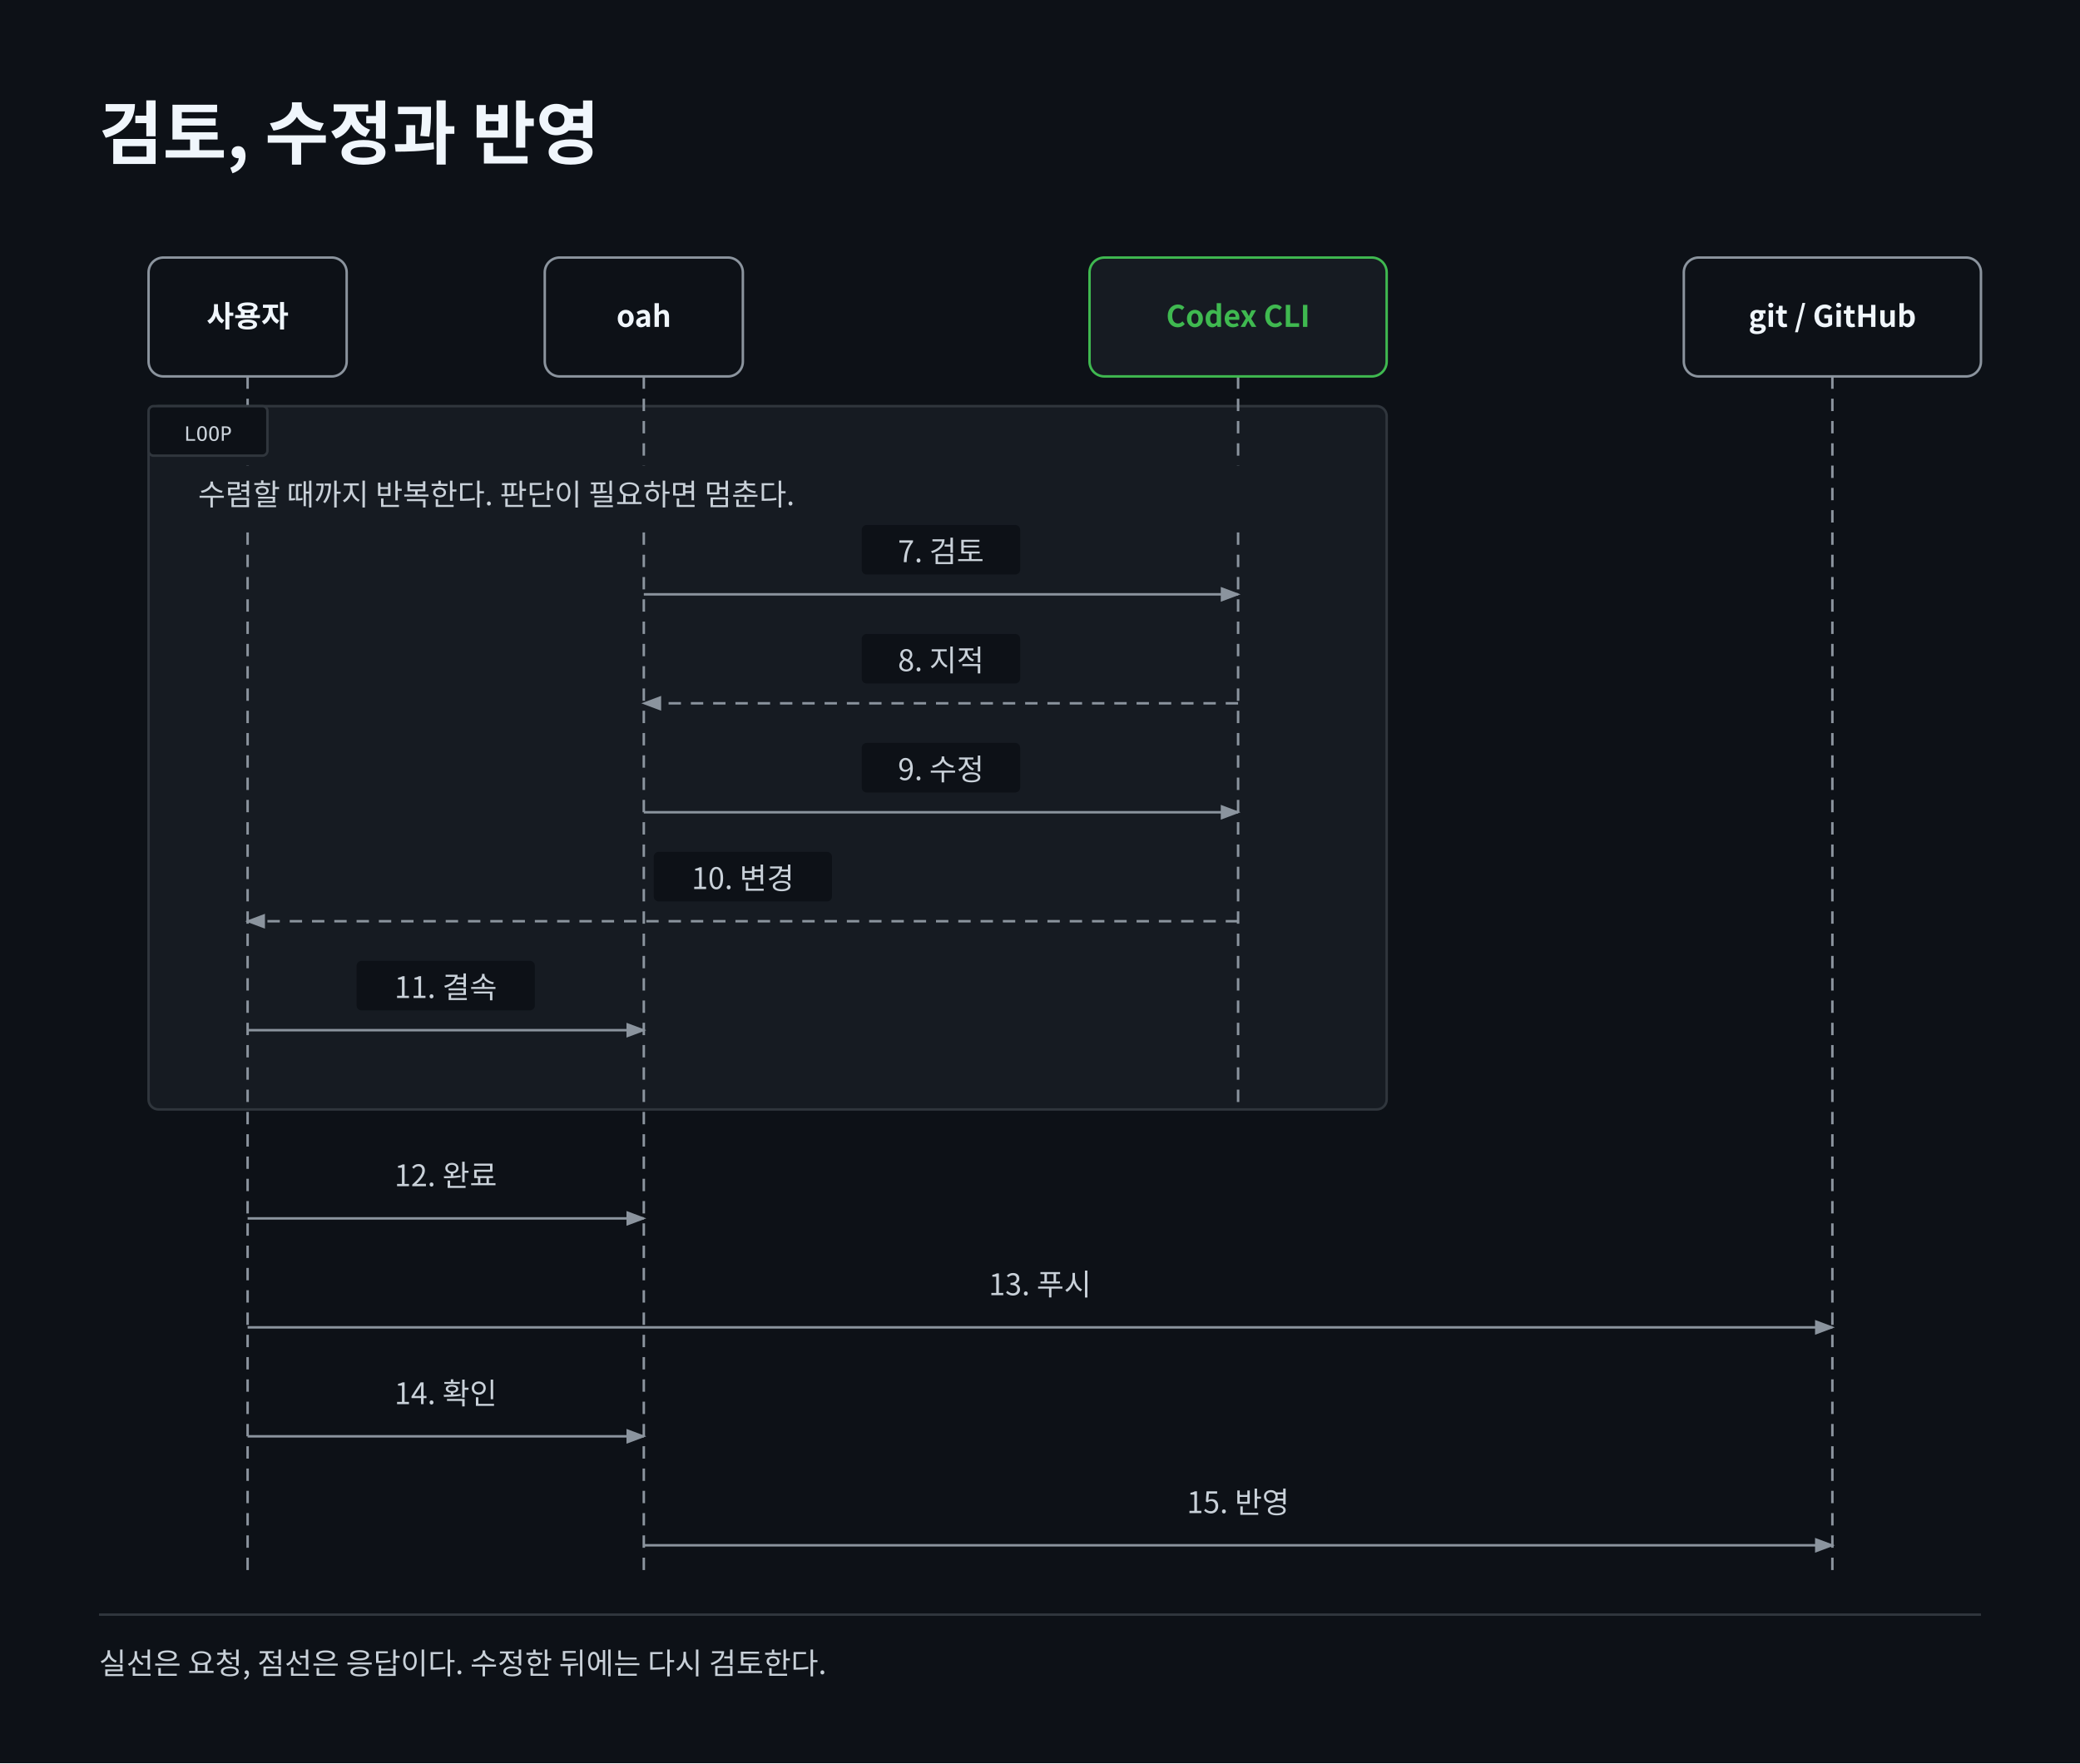
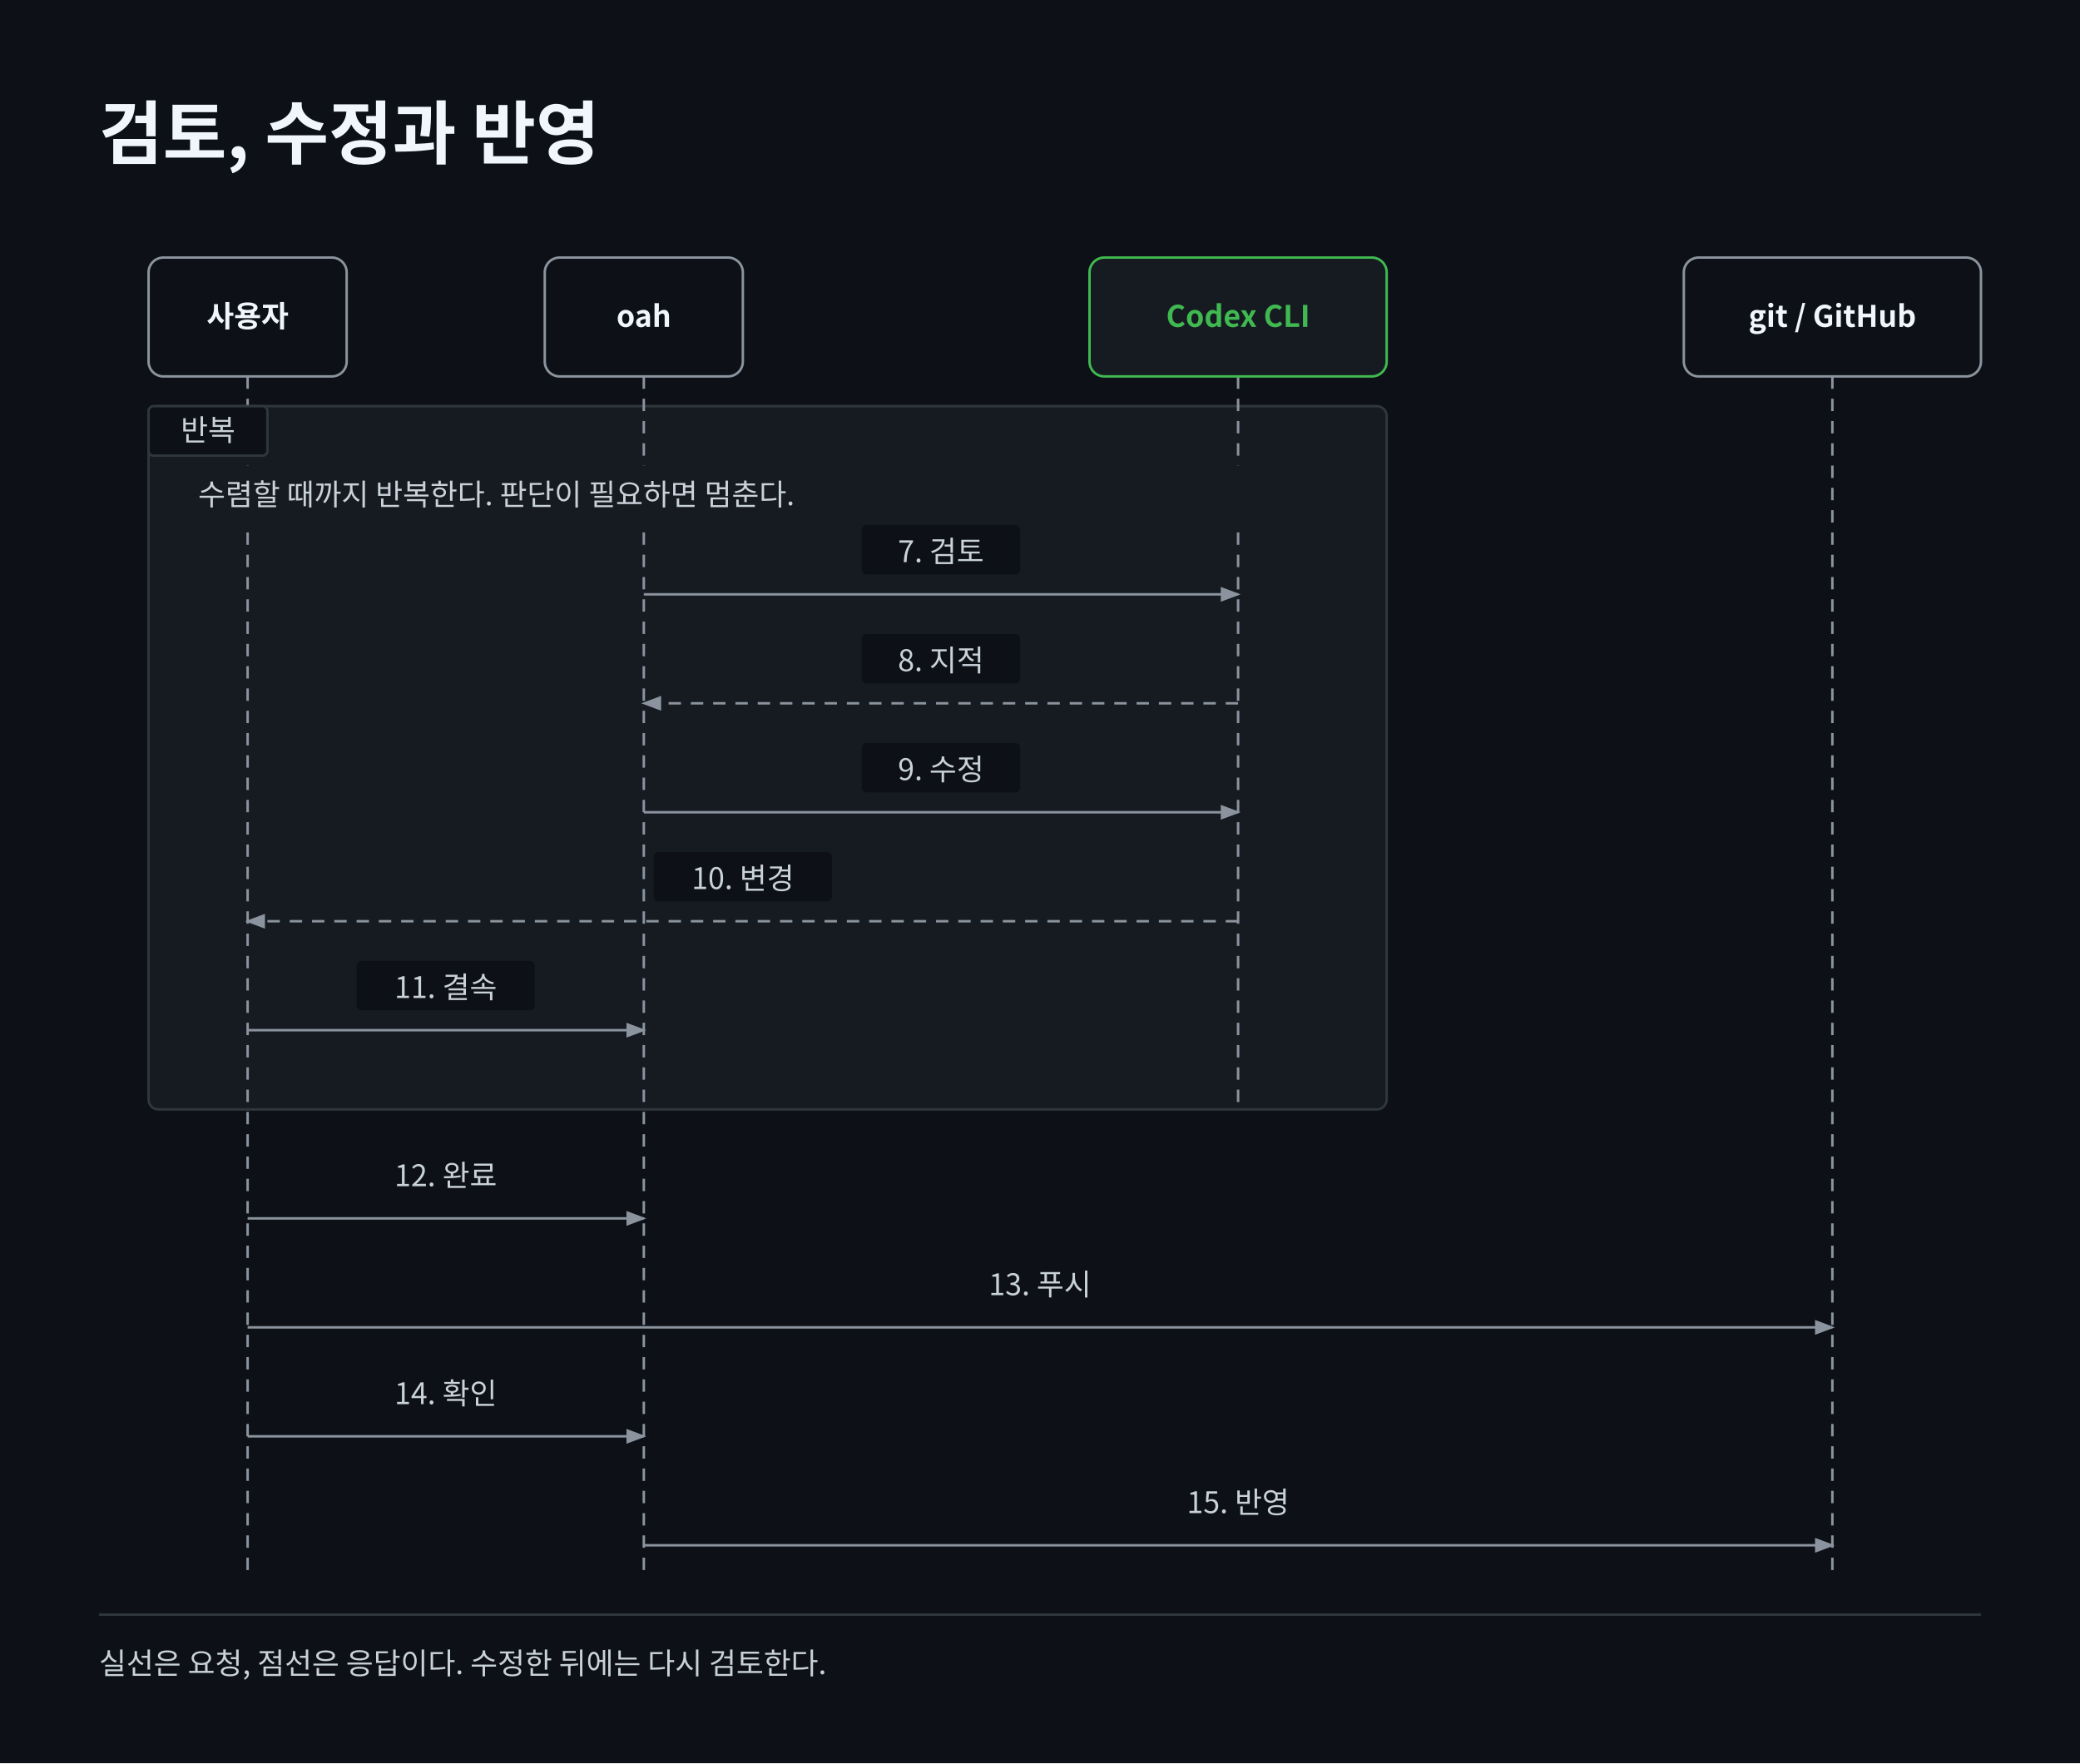
<svg xmlns="http://www.w3.org/2000/svg" viewBox="0 0 840 712" role="img" aria-labelledby="loop-review-ko-dark-title loop-review-ko-dark-desc" id="loop-review-ko-dark-root">
  <defs>
    <style>#loop-review-ko-dark-root { font-family: "Apple SD Gothic Neo", "Malgun Gothic", "Noto Sans KR", "Noto Sans CJK KR", system-ui, -apple-system, "Segoe UI", sans-serif; color: #f0f6fc; }
      #loop-review-ko-dark-root .diagram-container { width: 100%; overflow-x: auto; }
      #loop-review-ko-dark-root .title { font-size: 28px; font-weight: 600; }
      #loop-review-ko-dark-root .group { font-size: 14px; font-weight: 600; }
      #loop-review-ko-dark-root .node { font-size: 12px; font-weight: 600; }
      #loop-review-ko-dark-root .label { font-size: 12px; font-weight: 400; }
      #loop-review-ko-dark-root .mono { font-family: ui-monospace, "SFMono-Regular", Consolas, monospace; font-size: 8px; }
      #loop-review-ko-dark-root .arrow-label { font-family: "Apple SD Gothic Neo", "Malgun Gothic", "Noto Sans KR", "Noto Sans CJK KR", system-ui, -apple-system, "Segoe UI", sans-serif; font-size: 12px; font-weight: 500; }
      @media print {
#loop-review-ko-dark-root .diagram-container { overflow-x: visible; }
}</style>
    <marker id="loop-review-ko-dark-arrow" markerWidth="8" markerHeight="6" refX="7" refY="3" orient="auto">
      <polygon points="0 0, 8 3, 0 6" fill="#8b949e" />
    </marker>
    <marker id="loop-review-ko-dark-arrow-accent" markerWidth="8" markerHeight="6" refX="7" refY="3" orient="auto">
      <polygon points="0 0, 8 3, 0 6" fill="#3fb950" />
    </marker>
    <marker id="loop-review-ko-dark-arrow-link" markerWidth="8" markerHeight="6" refX="7" refY="3" orient="auto">
      <polygon points="0 0, 8 3, 0 6" fill="#58a6ff" />
    </marker>
  </defs>
  <rect x="0" y="0" width="840" height="712" rx="0" fill="#0d1117" />
  <text x="40" y="64" class="title" text-anchor="start" fill="#f0f6fc">검토, 수정과 반영</text>
  <rect x="60" y="164" width="500" height="284" rx="4" fill="#161b22" stroke="#30363d" stroke-width="1" />
  <line x1="100" y1="152" x2="100" y2="636" stroke="#8b949e" stroke-width="1" stroke-dasharray="5,4" />
  <line x1="260" y1="152" x2="260" y2="636" stroke="#8b949e" stroke-width="1" stroke-dasharray="5,4" />
  <line x1="500" y1="152" x2="500" y2="448" stroke="#8b949e" stroke-width="1" stroke-dasharray="5,4" />
  <line x1="740" y1="152" x2="740" y2="636" stroke="#8b949e" stroke-width="1" stroke-dasharray="5,4" />
  <rect x="60" y="164" width="48" height="20" rx="2" fill="#0d1117" stroke="#30363d" stroke-width="1" />
-   <text x="84" y="178" class="mono" text-anchor="middle" fill="#c9d1d9">LOOP</text>
+   <text x="84" y="178" class="arrow-label" text-anchor="middle" fill="#c9d1d9">반복</text>
  <rect x="76" y="188" width="472" height="24" rx="2" fill="#161b22" />
  <text x="80" y="204" class="label" text-anchor="start" fill="#c9d1d9">수렴할 때까지 반복한다. 판단이 필요하면 멈춘다.</text>
  <line x1="260" y1="240" x2="500" y2="240" stroke="#8b949e" stroke-width="1" marker-end="url(#loop-review-ko-dark-arrow)" />
  <rect x="348.0" y="212" width="64" height="20" rx="2" fill="#0d1117" />
  <text x="380.0" y="227" class="arrow-label" text-anchor="middle" fill="#c9d1d9">7. 검토</text>
  <line x1="500" y1="284" x2="260" y2="284" stroke="#8b949e" stroke-width="1" stroke-dasharray="5,4" marker-end="url(#loop-review-ko-dark-arrow)" />
  <rect x="348.0" y="256" width="64" height="20" rx="2" fill="#0d1117" />
  <text x="380.0" y="271" class="arrow-label" text-anchor="middle" fill="#c9d1d9">8. 지적</text>
  <line x1="260" y1="328" x2="500" y2="328" stroke="#8b949e" stroke-width="1" marker-end="url(#loop-review-ko-dark-arrow)" />
  <rect x="348.0" y="300" width="64" height="20" rx="2" fill="#0d1117" />
  <text x="380.0" y="315" class="arrow-label" text-anchor="middle" fill="#c9d1d9">9. 수정</text>
  <line x1="500" y1="372" x2="100" y2="372" stroke="#8b949e" stroke-width="1" stroke-dasharray="5,4" marker-end="url(#loop-review-ko-dark-arrow)" />
  <rect x="264.0" y="344" width="72" height="20" rx="2" fill="#0d1117" />
  <text x="300.0" y="359" class="arrow-label" text-anchor="middle" fill="#c9d1d9">10. 변경</text>
  <line x1="100" y1="416" x2="260" y2="416" stroke="#8b949e" stroke-width="1" marker-end="url(#loop-review-ko-dark-arrow)" />
  <rect x="144.0" y="388" width="72" height="20" rx="2" fill="#0d1117" />
  <text x="180.0" y="403" class="arrow-label" text-anchor="middle" fill="#c9d1d9">11. 결속</text>
  <line x1="100" y1="492" x2="260" y2="492" stroke="#8b949e" stroke-width="1" marker-end="url(#loop-review-ko-dark-arrow)" />
  <rect x="144.0" y="464" width="72" height="20" rx="2" fill="#0d1117" />
  <text x="180.0" y="479" class="arrow-label" text-anchor="middle" fill="#c9d1d9">12. 완료</text>
  <line x1="100" y1="536" x2="740" y2="536" stroke="#8b949e" stroke-width="1" marker-end="url(#loop-review-ko-dark-arrow)" />
  <rect x="384.0" y="508" width="72" height="20" rx="2" fill="#0d1117" />
  <text x="420.0" y="523" class="arrow-label" text-anchor="middle" fill="#c9d1d9">13. 푸시</text>
  <line x1="100" y1="580" x2="260" y2="580" stroke="#8b949e" stroke-width="1" marker-end="url(#loop-review-ko-dark-arrow)" />
  <rect x="144.0" y="552" width="72" height="20" rx="2" fill="#0d1117" />
  <text x="180.0" y="567" class="arrow-label" text-anchor="middle" fill="#c9d1d9">14. 확인</text>
  <line x1="260" y1="624" x2="740" y2="624" stroke="#8b949e" stroke-width="1" marker-end="url(#loop-review-ko-dark-arrow)" />
  <rect x="464.0" y="596" width="72" height="20" rx="2" fill="#0d1117" />
  <text x="500.0" y="611" class="arrow-label" text-anchor="middle" fill="#c9d1d9">15. 반영</text>
  <rect x="60" y="104" width="80" height="48" rx="6" fill="#0d1117" stroke="#8b949e" stroke-width="1" />
  <text x="100.0" y="132.0" class="node" text-anchor="middle" fill="#f0f6fc">사용자</text>
  <rect x="220" y="104" width="80" height="48" rx="6" fill="#0d1117" stroke="#8b949e" stroke-width="1" />
  <text x="260.0" y="132.0" class="node" text-anchor="middle" fill="#f0f6fc">oah</text>
  <rect x="440" y="104" width="120" height="48" rx="6" fill="#161b22" stroke="#3fb950" stroke-width="1" />
  <text x="500.0" y="132.0" class="node" text-anchor="middle" fill="#3fb950">Codex CLI</text>
  <rect x="680" y="104" width="120" height="48" rx="6" fill="#0d1117" stroke="#8b949e" stroke-width="1" />
  <text x="740.0" y="132.0" class="node" text-anchor="middle" fill="#f0f6fc">git / GitHub</text>
  <line x1="40" y1="652" x2="800" y2="652" stroke="#30363d" stroke-width="1" />
  <text x="40" y="676" class="label" text-anchor="start" fill="#c9d1d9">실선은 요청, 점선은 응답이다. 수정한 뒤에는 다시 검토한다.</text>
</svg>
